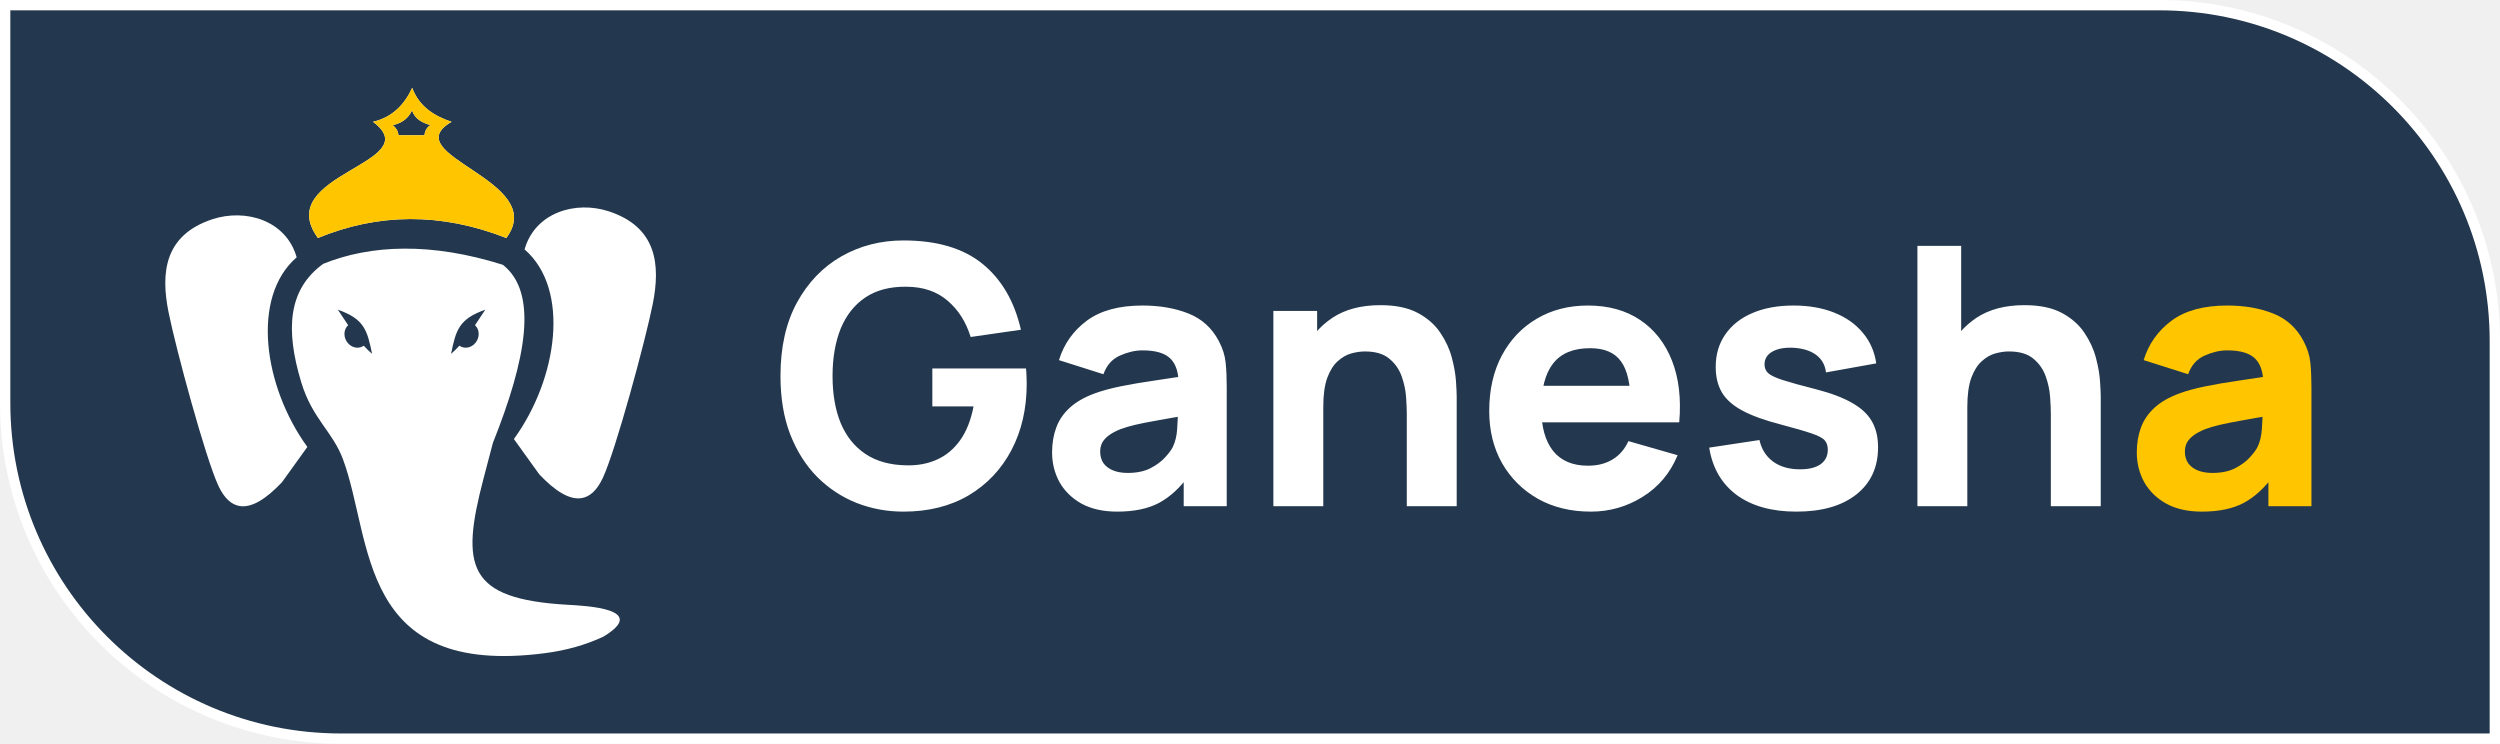
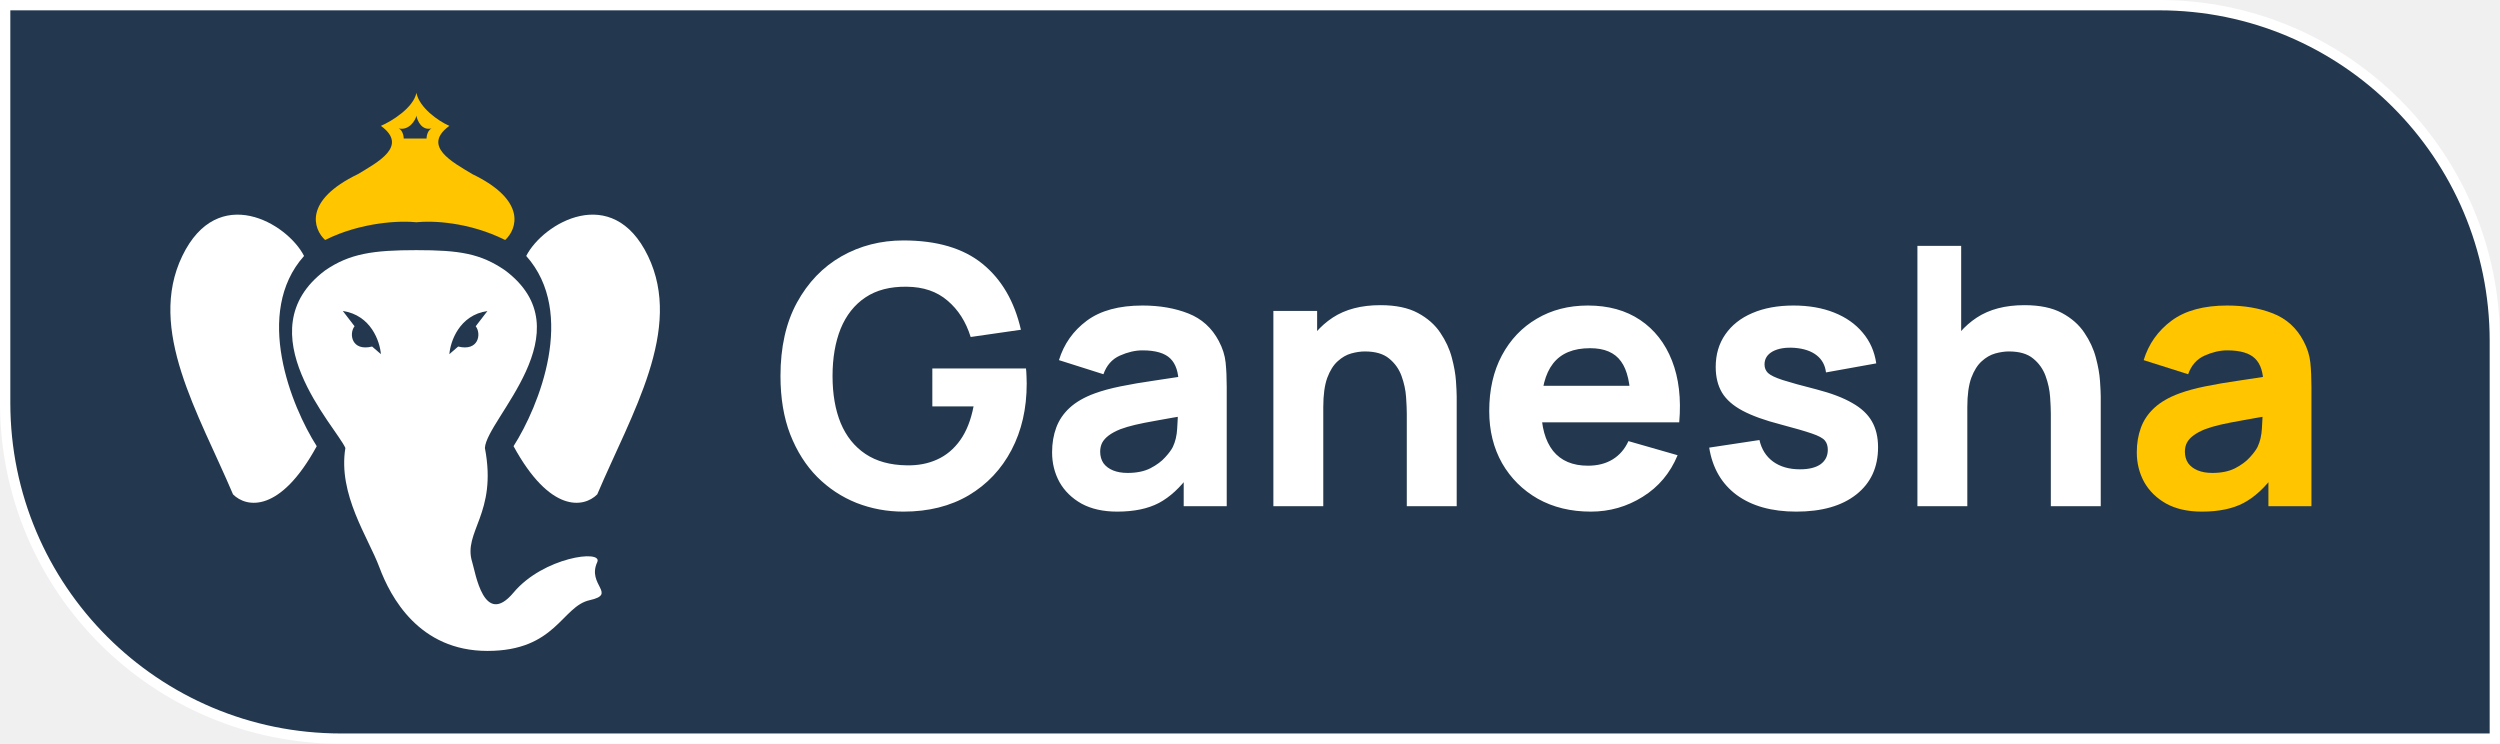
<svg xmlns="http://www.w3.org/2000/svg" width="242" height="72" viewBox="0 0 242 72" fill="none">
  <path d="M209 0.5C226.949 0.5 241.5 15.051 241.5 33V71.5H33C15.051 71.5 0.5 56.949 0.5 39V0.5H209Z" fill="#23384E" stroke="white" />
  <path d="M87.45 49.525C85.863 49.525 84.353 49.245 82.918 48.685C81.483 48.113 80.211 47.273 79.103 46.165C78.006 45.057 77.137 43.686 76.495 42.053C75.865 40.419 75.55 38.535 75.55 36.4C75.55 33.612 76.081 31.243 77.142 29.295C78.216 27.335 79.651 25.842 81.448 24.815C83.256 23.788 85.257 23.275 87.45 23.275C90.693 23.275 93.243 24.027 95.097 25.532C96.953 27.038 98.195 29.167 98.825 31.92L93.96 32.62C93.505 31.15 92.758 29.977 91.72 29.102C90.693 28.216 89.375 27.767 87.765 27.755C86.167 27.732 84.837 28.076 83.775 28.788C82.713 29.499 81.914 30.508 81.377 31.815C80.853 33.122 80.59 34.65 80.59 36.4C80.59 38.15 80.853 39.667 81.377 40.95C81.914 42.233 82.713 43.231 83.775 43.943C84.837 44.654 86.167 45.022 87.765 45.045C88.85 45.068 89.83 44.882 90.705 44.485C91.592 44.088 92.338 43.464 92.945 42.612C93.552 41.761 93.983 40.67 94.24 39.34H90.25V35.665H99.315C99.338 35.817 99.356 36.085 99.368 36.47C99.379 36.855 99.385 37.077 99.385 37.135C99.385 39.55 98.895 41.691 97.915 43.557C96.935 45.424 95.552 46.888 93.767 47.95C91.983 49 89.877 49.525 87.45 49.525ZM108.142 49.525C106.789 49.525 105.64 49.268 104.695 48.755C103.762 48.23 103.05 47.536 102.56 46.672C102.082 45.797 101.842 44.835 101.842 43.785C101.842 42.91 101.977 42.111 102.245 41.388C102.513 40.664 102.945 40.028 103.54 39.48C104.147 38.92 104.957 38.453 105.972 38.08C106.672 37.823 107.507 37.596 108.475 37.398C109.443 37.199 110.54 37.013 111.765 36.837C112.99 36.651 114.337 36.447 115.807 36.225L114.092 37.17C114.092 36.05 113.824 35.227 113.287 34.703C112.751 34.178 111.852 33.915 110.592 33.915C109.892 33.915 109.163 34.084 108.405 34.422C107.647 34.761 107.116 35.362 106.812 36.225L102.507 34.86C102.986 33.297 103.884 32.025 105.202 31.045C106.521 30.065 108.317 29.575 110.592 29.575C112.261 29.575 113.742 29.832 115.037 30.345C116.332 30.858 117.312 31.745 117.977 33.005C118.351 33.705 118.572 34.405 118.642 35.105C118.712 35.805 118.747 36.587 118.747 37.45V49H114.582V45.115L115.177 45.92C114.256 47.192 113.258 48.113 112.185 48.685C111.123 49.245 109.776 49.525 108.142 49.525ZM109.157 45.78C110.032 45.78 110.767 45.628 111.362 45.325C111.969 45.01 112.447 44.654 112.797 44.258C113.159 43.861 113.404 43.528 113.532 43.26C113.777 42.747 113.917 42.152 113.952 41.475C113.999 40.787 114.022 40.215 114.022 39.76L115.422 40.11C114.011 40.343 112.867 40.542 111.992 40.705C111.117 40.857 110.412 40.997 109.875 41.125C109.338 41.253 108.866 41.393 108.457 41.545C107.991 41.732 107.612 41.936 107.32 42.157C107.04 42.367 106.83 42.601 106.69 42.858C106.562 43.114 106.497 43.4 106.497 43.715C106.497 44.147 106.602 44.52 106.812 44.835C107.034 45.138 107.343 45.372 107.74 45.535C108.137 45.698 108.609 45.78 109.157 45.78ZM136.178 49V40.075C136.178 39.643 136.154 39.095 136.108 38.43C136.061 37.753 135.915 37.077 135.67 36.4C135.425 35.723 135.023 35.157 134.463 34.703C133.914 34.248 133.133 34.02 132.118 34.02C131.709 34.02 131.272 34.084 130.805 34.212C130.338 34.341 129.901 34.592 129.493 34.965C129.084 35.327 128.746 35.863 128.478 36.575C128.221 37.287 128.093 38.232 128.093 39.41L125.363 38.115C125.363 36.622 125.666 35.222 126.273 33.915C126.879 32.608 127.789 31.552 129.003 30.747C130.228 29.942 131.768 29.54 133.623 29.54C135.104 29.54 136.312 29.791 137.245 30.293C138.178 30.794 138.902 31.43 139.415 32.2C139.94 32.97 140.313 33.775 140.535 34.615C140.757 35.443 140.891 36.202 140.938 36.89C140.984 37.578 141.008 38.08 141.008 38.395V49H136.178ZM123.263 49V30.1H127.498V36.365H128.093V49H123.263ZM153.992 49.525C152.055 49.525 150.346 49.111 148.864 48.282C147.394 47.443 146.239 46.293 145.399 44.835C144.571 43.365 144.157 41.685 144.157 39.795C144.157 37.73 144.565 35.933 145.382 34.405C146.199 32.877 147.324 31.692 148.759 30.852C150.194 30.001 151.845 29.575 153.712 29.575C155.695 29.575 157.381 30.042 158.769 30.975C160.158 31.908 161.184 33.221 161.849 34.913C162.514 36.604 162.748 38.593 162.549 40.88H157.842V39.13C157.842 37.205 157.533 35.822 156.914 34.983C156.308 34.131 155.31 33.705 153.922 33.705C152.3 33.705 151.104 34.201 150.334 35.193C149.576 36.172 149.197 37.625 149.197 39.55C149.197 41.312 149.576 42.677 150.334 43.645C151.104 44.602 152.23 45.08 153.712 45.08C154.645 45.08 155.444 44.876 156.109 44.468C156.774 44.059 157.282 43.47 157.632 42.7L162.392 44.065C161.68 45.792 160.554 47.133 159.014 48.09C157.486 49.047 155.812 49.525 153.992 49.525ZM147.727 40.88V37.345H160.257V40.88H147.727ZM173.886 49.525C171.506 49.525 169.581 48.988 168.111 47.915C166.652 46.83 165.766 45.302 165.451 43.33L170.316 42.595C170.514 43.482 170.952 44.176 171.628 44.678C172.317 45.179 173.186 45.43 174.236 45.43C175.099 45.43 175.764 45.267 176.231 44.94C176.697 44.602 176.931 44.135 176.931 43.54C176.931 43.167 176.837 42.869 176.651 42.648C176.464 42.414 176.044 42.187 175.391 41.965C174.749 41.743 173.746 41.452 172.381 41.09C170.841 40.693 169.61 40.25 168.688 39.76C167.767 39.27 167.102 38.687 166.693 38.01C166.285 37.322 166.081 36.493 166.081 35.525C166.081 34.312 166.39 33.262 167.008 32.375C167.627 31.477 168.496 30.788 169.616 30.31C170.747 29.82 172.077 29.575 173.606 29.575C175.087 29.575 176.4 29.802 177.543 30.258C178.687 30.712 179.608 31.36 180.308 32.2C181.02 33.04 181.457 34.032 181.621 35.175L176.756 36.05C176.674 35.35 176.371 34.796 175.846 34.388C175.321 33.979 174.609 33.74 173.711 33.67C172.836 33.612 172.13 33.728 171.593 34.02C171.068 34.312 170.806 34.732 170.806 35.28C170.806 35.607 170.917 35.881 171.138 36.102C171.372 36.324 171.844 36.552 172.556 36.785C173.279 37.018 174.376 37.322 175.846 37.695C177.281 38.068 178.43 38.506 179.293 39.008C180.168 39.498 180.804 40.093 181.201 40.792C181.597 41.481 181.796 42.315 181.796 43.295C181.796 45.232 181.096 46.754 179.696 47.862C178.296 48.971 176.359 49.525 173.886 49.525ZM198.521 49V40.075C198.521 39.643 198.498 39.095 198.451 38.43C198.405 37.753 198.259 37.077 198.014 36.4C197.769 35.723 197.366 35.157 196.806 34.703C196.258 34.248 195.476 34.02 194.461 34.02C194.053 34.02 193.616 34.084 193.149 34.212C192.682 34.341 192.245 34.592 191.836 34.965C191.428 35.327 191.09 35.863 190.821 36.575C190.565 37.287 190.436 38.232 190.436 39.41L187.706 38.115C187.706 36.622 188.01 35.222 188.616 33.915C189.223 32.608 190.133 31.552 191.346 30.747C192.571 29.942 194.111 29.54 195.966 29.54C197.448 29.54 198.656 29.791 199.589 30.293C200.522 30.794 201.246 31.43 201.759 32.2C202.284 32.97 202.657 33.775 202.879 34.615C203.101 35.443 203.235 36.202 203.281 36.89C203.328 37.578 203.351 38.08 203.351 38.395V49H198.521ZM185.606 49V23.8H189.841V36.75H190.436V49H185.606Z" fill="white" />
  <path d="M213.142 49.525C211.789 49.525 210.64 49.268 209.695 48.755C208.762 48.23 208.05 47.536 207.56 46.672C207.082 45.797 206.842 44.835 206.842 43.785C206.842 42.91 206.977 42.111 207.245 41.388C207.513 40.664 207.945 40.028 208.54 39.48C209.147 38.92 209.957 38.453 210.972 38.08C211.672 37.823 212.507 37.596 213.475 37.398C214.443 37.199 215.54 37.013 216.765 36.837C217.99 36.651 219.337 36.447 220.807 36.225L219.092 37.17C219.092 36.05 218.824 35.227 218.287 34.703C217.751 34.178 216.852 33.915 215.592 33.915C214.892 33.915 214.163 34.084 213.405 34.422C212.647 34.761 212.116 35.362 211.812 36.225L207.507 34.86C207.986 33.297 208.884 32.025 210.202 31.045C211.521 30.065 213.317 29.575 215.592 29.575C217.261 29.575 218.742 29.832 220.037 30.345C221.332 30.858 222.312 31.745 222.977 33.005C223.351 33.705 223.572 34.405 223.642 35.105C223.712 35.805 223.747 36.587 223.747 37.45V49H219.582V45.115L220.177 45.92C219.256 47.192 218.258 48.113 217.185 48.685C216.123 49.245 214.776 49.525 213.142 49.525ZM214.157 45.78C215.032 45.78 215.767 45.628 216.362 45.325C216.969 45.01 217.447 44.654 217.797 44.258C218.159 43.861 218.404 43.528 218.532 43.26C218.777 42.747 218.917 42.152 218.952 41.475C218.999 40.787 219.022 40.215 219.022 39.76L220.422 40.11C219.011 40.343 217.867 40.542 216.992 40.705C216.117 40.857 215.412 40.997 214.875 41.125C214.338 41.253 213.866 41.393 213.457 41.545C212.991 41.732 212.612 41.936 212.32 42.157C212.04 42.367 211.83 42.601 211.69 42.858C211.562 43.114 211.497 43.4 211.497 43.715C211.497 44.147 211.602 44.52 211.812 44.835C212.034 45.138 212.343 45.372 212.74 45.535C213.137 45.698 213.609 45.78 214.157 45.78Z" fill="#FFC600" />
-   <g clip-path="url(#clip0_64_538)">
-     <path fill-rule="evenodd" clip-rule="evenodd" d="M29.751 43.264C25.517 37.428 24.265 28.758 28.718 24.909C27.695 21.319 23.771 20.164 20.552 21.225C15.897 22.765 15.556 26.413 16.31 30.195C17.01 33.699 19.897 44.388 21.154 47.051C21.71 48.233 22.402 48.859 23.21 48.985C24.35 49.164 25.724 48.345 27.299 46.675L29.751 43.264ZM32.705 29.98C35.25 30.875 35.546 31.936 36.017 34.254C35.726 33.999 35.456 33.735 35.209 33.462C35.169 33.493 35.124 33.52 35.079 33.543C34.527 33.829 33.822 33.565 33.499 32.952C33.225 32.428 33.324 31.824 33.701 31.479C33.364 30.978 33.046 30.477 32.705 29.98ZM41.095 13.092H38.567C38.563 12.73 38.316 12.34 38.02 12.117C38.922 11.906 39.523 11.459 39.878 10.689C40.206 11.593 40.924 11.875 41.656 12.117C41.297 12.327 41.099 12.757 41.095 13.092ZM46.976 29.98C44.43 30.875 44.134 31.936 43.663 34.254C43.954 33.999 44.224 33.735 44.471 33.462C44.511 33.493 44.556 33.52 44.601 33.543C45.153 33.829 45.858 33.565 46.181 32.952C46.455 32.428 46.356 31.824 45.979 31.479C46.311 30.978 46.634 30.477 46.976 29.98ZM30.774 23.038C36.588 20.643 42.657 20.545 49.009 23.038C53.206 17.438 38.15 15.044 43.712 11.79C42.181 11.284 40.587 10.389 39.901 8.5C39.16 10.111 37.984 11.356 36.103 11.79C41.508 15.814 26.24 16.816 30.774 23.038ZM49.745 42.499C53.979 36.662 55.231 27.993 50.778 24.143C51.801 20.554 55.725 19.399 58.944 20.46C63.599 21.995 63.94 25.643 63.186 29.429C62.486 32.934 59.599 43.623 58.342 46.286C57.785 47.467 57.094 48.094 56.286 48.219C55.146 48.398 53.772 47.579 52.197 45.91L49.745 42.499ZM48.681 25.634C41.818 23.463 35.923 23.66 31.286 25.54C27.919 27.988 27.591 31.824 29.163 37.012C30.24 40.565 32.197 41.747 33.207 44.477C36.098 52.283 34.59 65.59 52.749 63.227C54.791 62.963 56.677 62.435 58.401 61.633C62.885 58.921 56.668 58.639 54.908 58.541C45.22 57.981 44.565 54.852 46.805 46.326L47.712 42.875C50.935 34.8 52.134 28.355 48.681 25.634Z" fill="white" />
-     <path fill-rule="evenodd" clip-rule="evenodd" d="M41.094 13.092H38.567C38.563 12.73 38.316 12.34 38.02 12.117C38.922 11.906 39.523 11.459 39.878 10.689C40.206 11.593 40.924 11.875 41.656 12.117C41.297 12.327 41.099 12.757 41.094 13.092ZM30.774 23.038C36.587 20.643 42.657 20.545 49.009 23.038C53.206 17.438 38.15 15.044 43.712 11.79C42.181 11.284 40.587 10.389 39.9 8.5C39.16 10.111 37.983 11.356 36.103 11.79C41.508 15.814 26.24 16.816 30.774 23.038Z" fill="#FFC600" />
+   <g clip-path="url(#clip0_105_424)">
+     <path fill-rule="evenodd" clip-rule="evenodd" d="M40.308 21.514C38.835 21.35 35.005 21.464 31.469 23.232C30.323 22.168 29.357 19.402 34.661 16.848C36.543 15.702 39.572 14.148 36.871 12.183C37.936 11.727 40.023 10.423 40.308 8.991C40.593 10.423 42.435 11.727 43.5 12.183C40.799 14.148 43.828 15.702 45.71 16.848C51.014 19.402 50.048 22.168 48.902 23.232C45.366 21.464 41.781 21.35 40.308 21.514ZM38.589 12.429C39.572 12.674 40.226 11.649 40.308 11.201C40.39 11.649 40.799 12.674 41.781 12.429C41.29 12.674 41.29 13.411 41.29 13.411H40.308H39.08C39.08 13.411 39.08 12.674 38.589 12.429Z" fill="#FFC600" />
+     <path fill-rule="evenodd" clip-rule="evenodd" d="M31.469 26.179C33.842 24.542 36.134 24.214 40.308 24.214C44.482 24.214 46.528 24.542 48.902 26.179C56.759 32.072 47.07 40.577 46.938 43.366C48.165 49.75 44.779 51.469 45.71 54.415C46.02 55.398 46.836 60.799 49.711 57.362C52.585 53.924 58.395 53.16 57.813 54.415C56.789 56.625 59.778 57.499 57.077 58.098C54.376 58.697 53.813 63.009 47.183 63.009C40.554 63.009 37.795 57.788 36.721 54.906C35.647 52.025 32.697 47.856 33.433 43.366C32.585 41.387 23.612 32.072 31.469 26.179ZM33.188 30.107C35.907 30.5 36.776 33.054 36.871 34.281L36.021 33.545C34.038 34.036 33.754 32.317 34.321 31.581L33.188 30.107ZM47.183 30.107C44.463 30.5 43.594 33.054 43.5 34.281L44.35 33.545C46.333 34.036 46.617 32.317 46.05 31.581L47.183 30.107Z" fill="white" />
+     <path d="M50.938 24.776C52.575 21.584 59.286 17.655 62.724 24.776C66.162 31.896 61.153 39.999 57.813 47.856C56.504 49.166 53.246 49.673 49.711 43.191C52.166 39.344 55.849 30.276 50.938 24.776Z" fill="white" />
+     <path d="M29.432 24.776C27.796 21.584 21.084 17.655 17.647 24.776C14.209 31.896 19.218 39.999 22.557 47.856C23.867 49.166 27.124 49.673 30.66 43.191C28.205 39.344 24.522 30.276 29.432 24.776Z" fill="white" />
  </g>
  <defs>
-     <clipPath id="clip0_64_538">
-       <rect width="47.5" height="55" fill="white" transform="translate(16 8.5)" />
+     <clipPath id="clip0_105_424">
+       <rect width="48.125" height="55" fill="white" transform="translate(16 8.5)" />
    </clipPath>
  </defs>
</svg>
